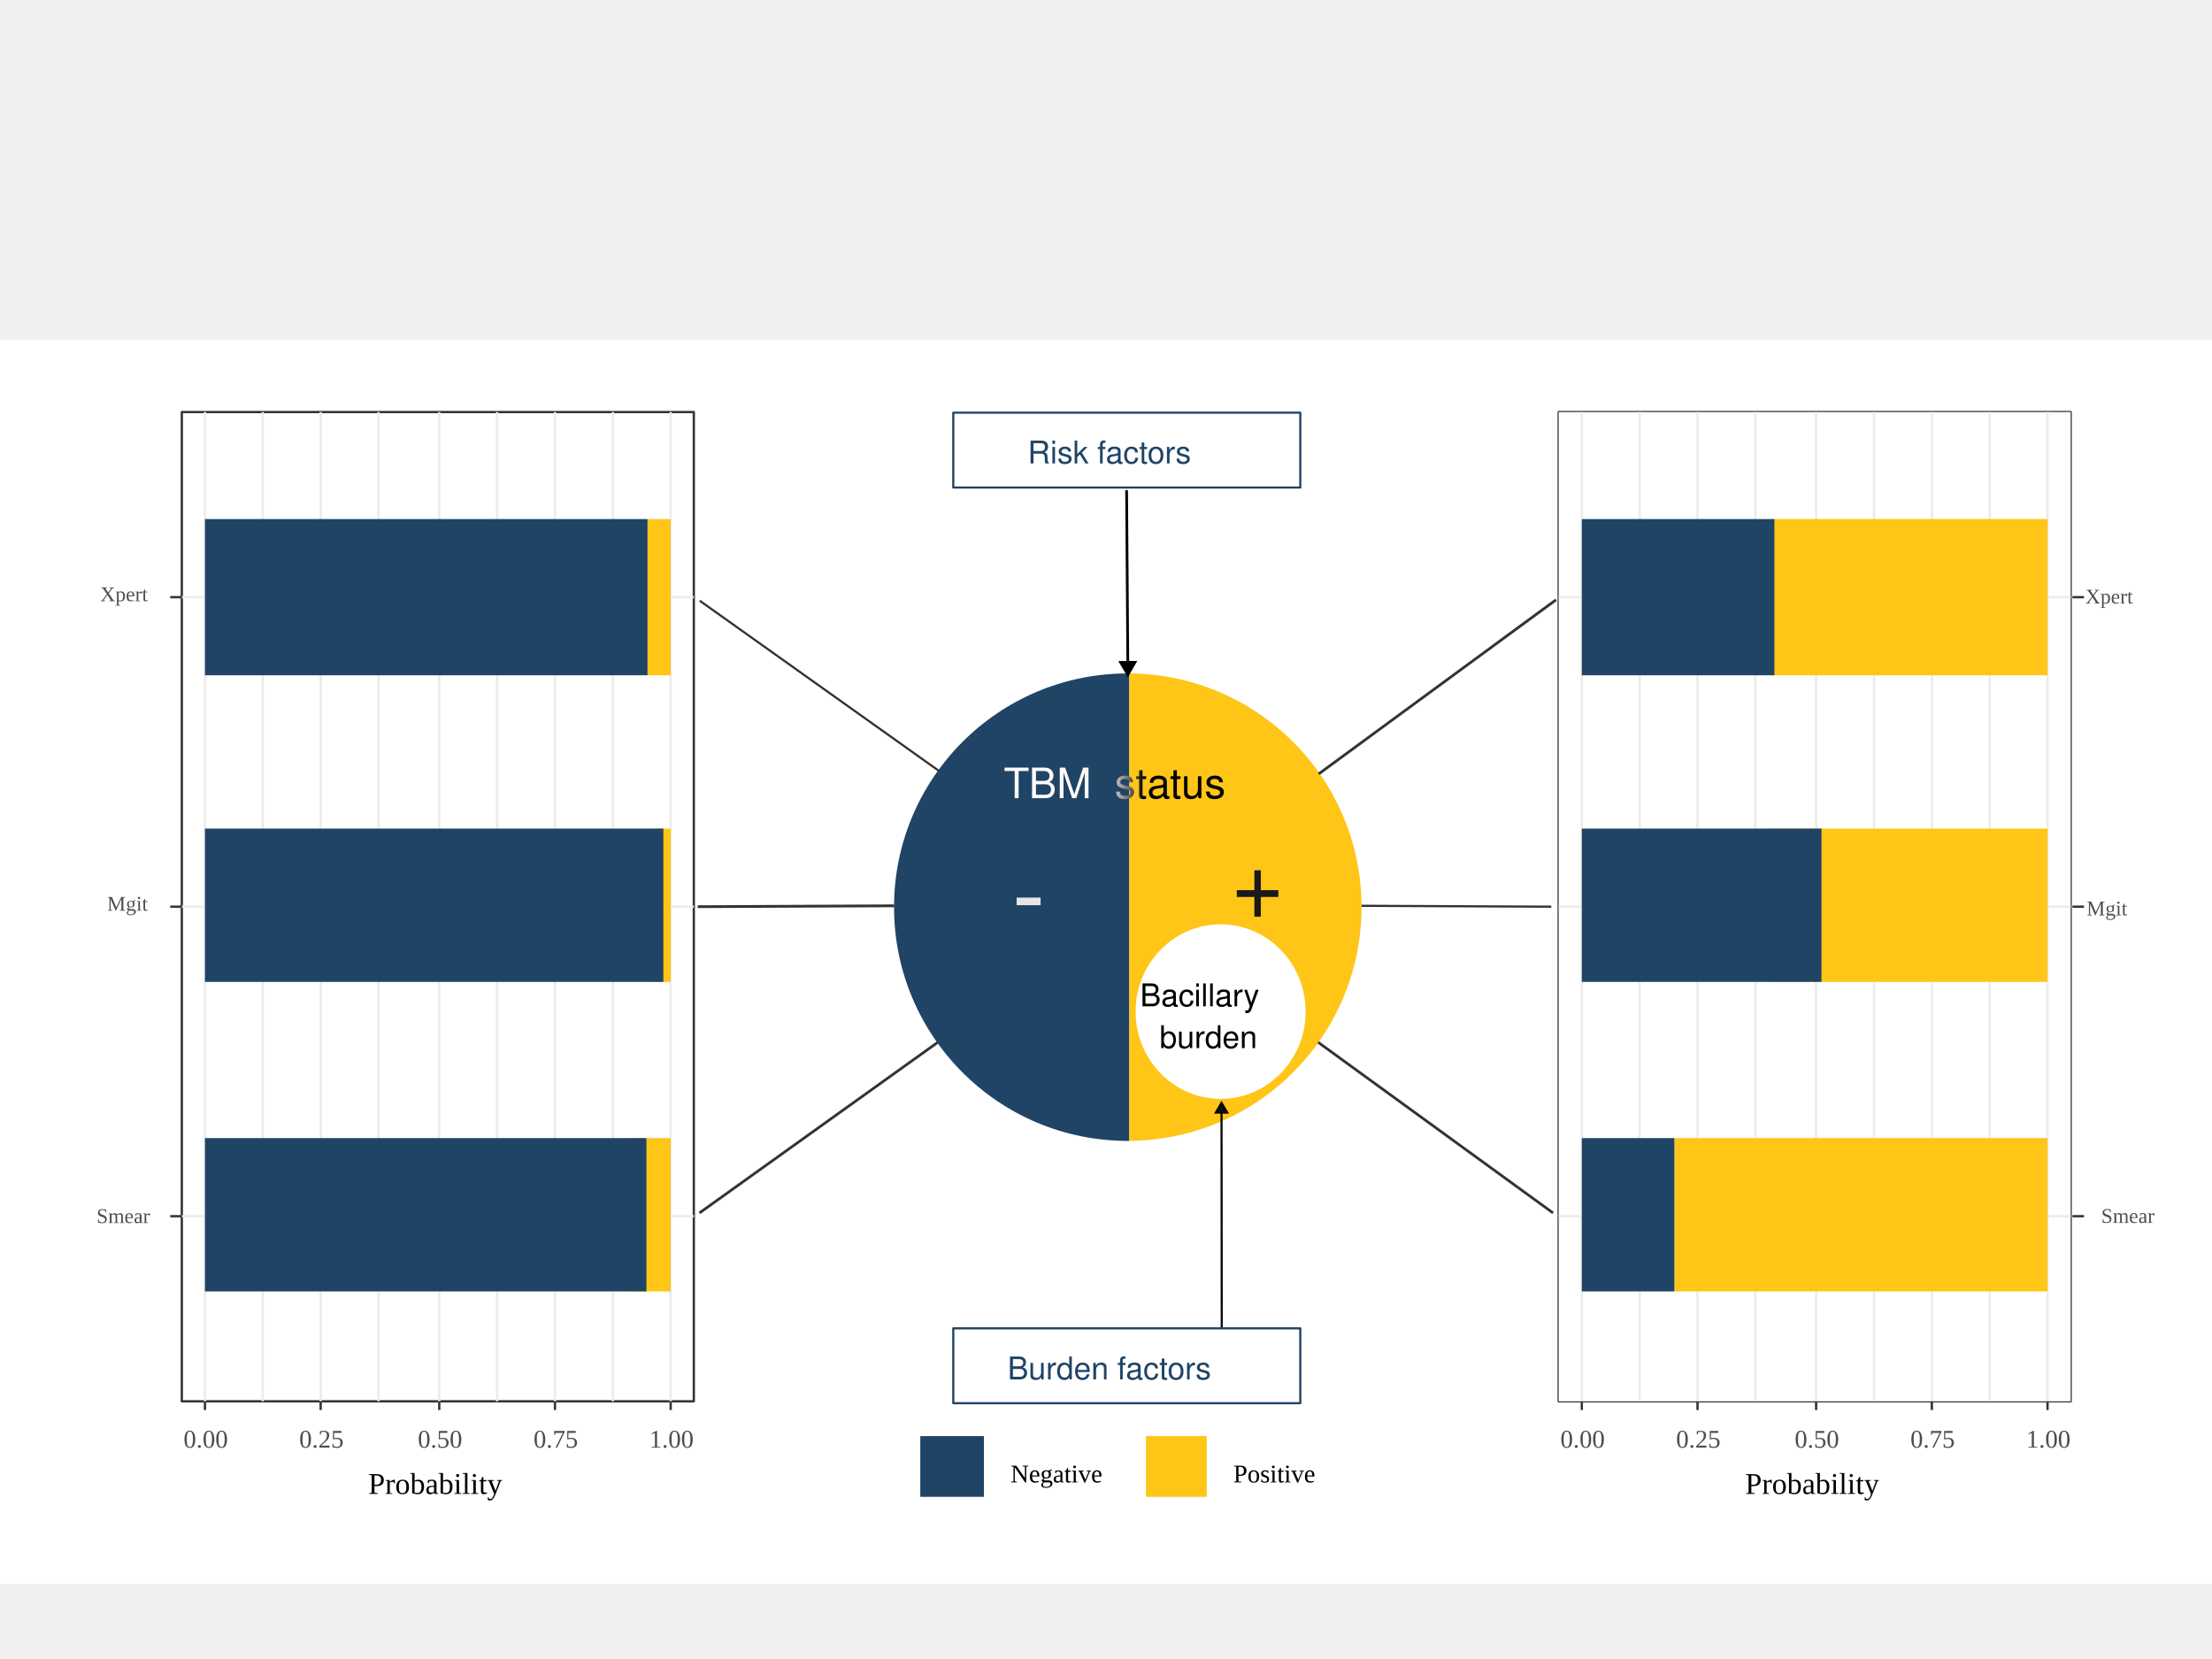
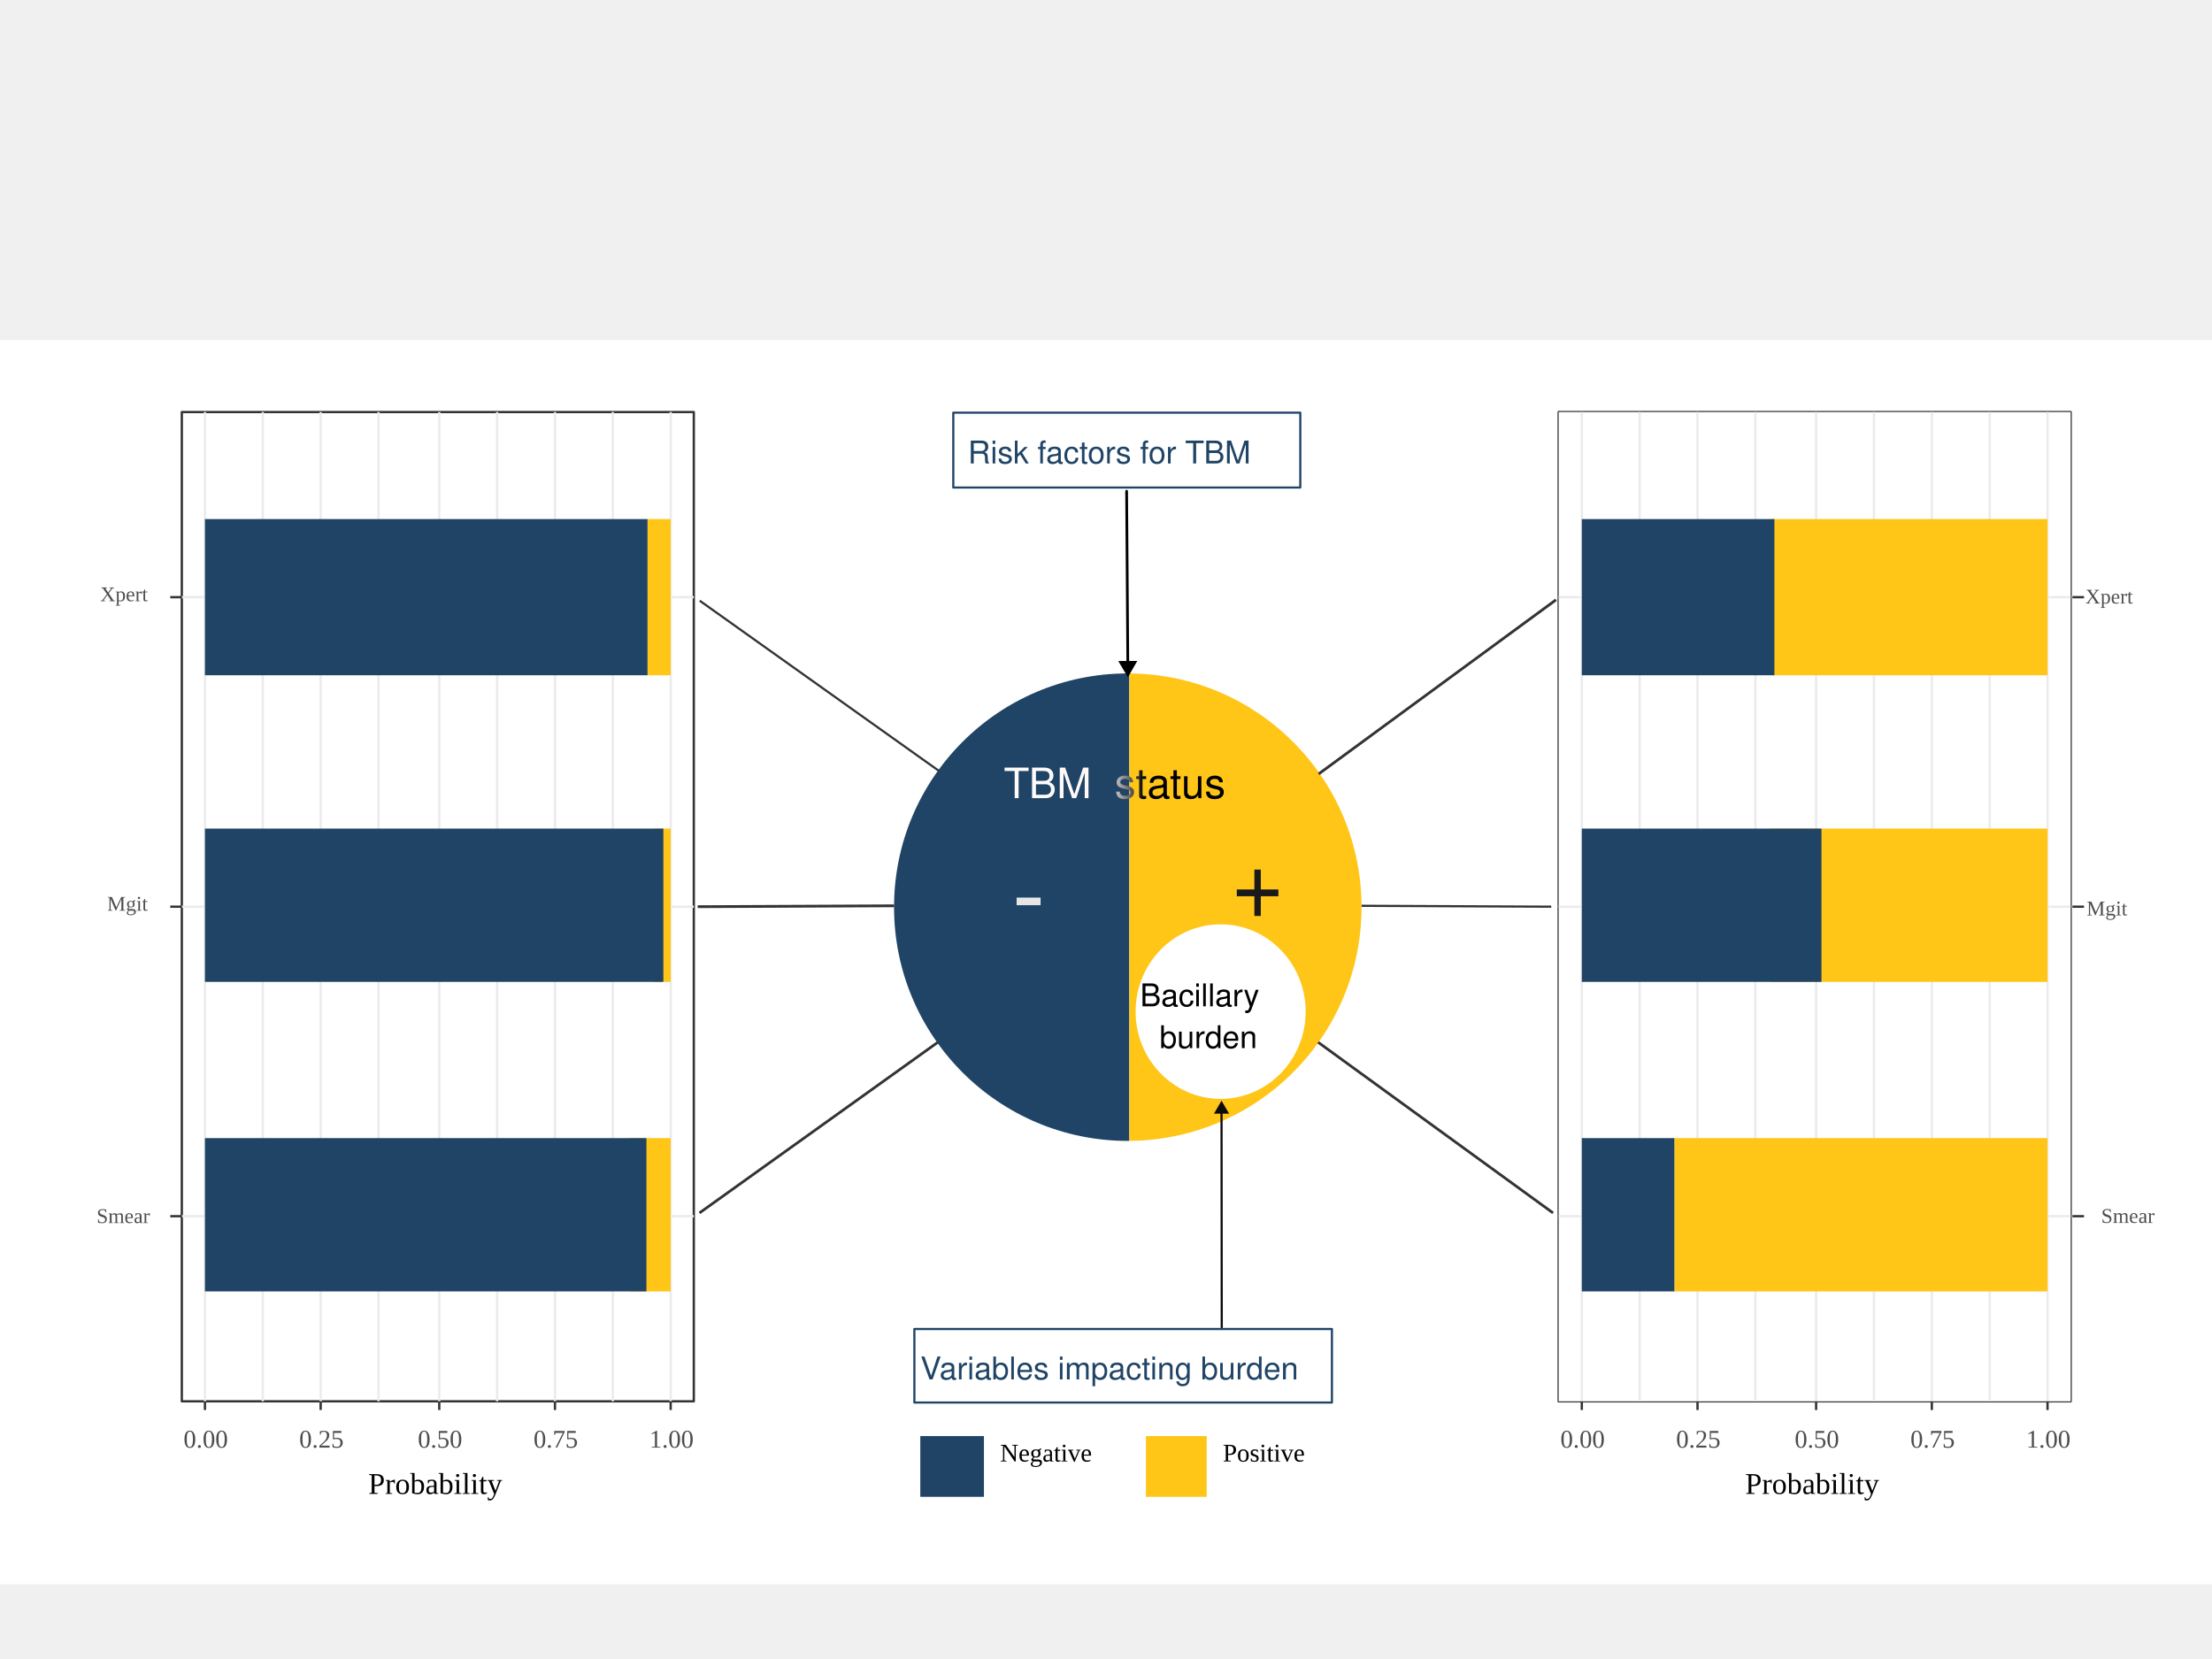
- <svg xmlns="http://www.w3.org/2000/svg" xmlns:ns1="http://vectornator.io" version="1.1" viewBox="0 0 211.667 158.75" xml:space="preserve" style="fill-rule:nonzero;clip-rule:evenodd;stroke-linecap:round;stroke-linejoin:round;">
+ <svg xmlns="http://www.w3.org/2000/svg" xmlns:ns1="http://vectornator.io" version="1.1" style="fill-rule:nonzero;clip-rule:evenodd;stroke-linecap:round;stroke-linejoin:round;" viewBox="0 0 211.667 158.75" xml:space="preserve">
  <defs>
-     <linearGradient gradientUnits="userSpaceOnUse" x1="96.244" y1="81.875" gradientTransform="matrix(0 0 0 0 -2 -7)" x2="119.638" y2="81.875" id="LinearGradient">
-       <stop stop-color="#ffffff" offset="0.222" />
+     <linearGradient id="LinearGradient" x1="96.244" x2="119.638" gradientUnits="userSpaceOnUse" gradientTransform="matrix(0 0 0 0 -2 -7)" y1="81.875" y2="81.875">
+       <stop offset="0.222" stop-color="#ffffff" />
      <stop offset="0.495" stop-color="#fffafa" />
      <stop stop-color="#000000" offset="0.577" />
-       <stop stop-color="#000000" offset="1" />
+       <stop offset="1" stop-color="#000000" />
    </linearGradient>
-     <linearGradient id="LinearGradient_2" gradientUnits="userSpaceOnUse" x2="126.016" x1="91.741" y2="82.235" gradientTransform="matrix(1 0 0 1 -91.7406 -79.375)" y1="82.235">
+     <linearGradient y2="82.235" gradientUnits="userSpaceOnUse" id="LinearGradient_2" x1="91.741" x2="126.016" gradientTransform="matrix(1 0 0 1 -91.7406 -79.375)" y1="82.235">
      <stop offset="0" stop-color="#ffffff" />
-       <stop stop-color="#fff7f7" offset="0.417" />
+       <stop offset="0.417" stop-color="#fff7f7" />
      <stop stop-color="#000000" offset="0.519" />
      <stop offset="0.989" stop-color="#000000" />
    </linearGradient>
  </defs>
  <g id="layer1" ns1:layerName="layer1">
-     <path fill="#ffffff" d="M-0.271+32.546L212.008+32.546L212.008+151.59L-0.271+151.59L-0.271+32.546Z" opacity="1" />
-     <path stroke-linejoin="round" opacity="1" stroke-linecap="round" stroke="#333333" d="M149.15+39.428L198.143+39.428L198.143+134.094L149.15+134.094L149.15+39.428" stroke-width="0.221" fill="none" />
-     <path opacity="1" d="M17.398+39.428L66.391+39.428L66.391+134.094L17.398+134.094L17.398+39.428Z" fill="#ffffff" />
-     <path stroke-width="0.221" fill="none" stroke-linejoin="round" stroke="#333333" opacity="1" stroke-linecap="round" d="M17.398+39.428L66.391+39.428L66.391+134.094L17.398+134.094L17.398+39.428" />
-     <path fill="#204466" opacity="1" d="M108.066+64.441C108.017+64.441+107.968+64.44+107.918+64.44C95.566+64.44+85.551+74.454+85.551+86.807C85.551+99.16+95.566+109.174+107.918+109.174C107.968+109.172+108.017+109.171+108.066+109.169L108.066+64.441Z" />
-     <path opacity="1" d="M108.066+64.441L108.066+109.169C120.36+109.088+130.283+99.1+130.286+86.807C130.285+74.512+120.361+64.522+108.066+64.441Z" fill="#ffc517" />
-     <path fill="#ffffff" d="M149.15+39.428L198.143+39.428L198.143+134.094L149.15+134.094L149.15+39.428Z" opacity="1" />
-     <path d="M156.9+134.094L156.9+39.428" stroke-linejoin="miter" opacity="1" stroke="#ebebeb" fill="none" stroke-width="0.221" stroke-linecap="butt" />
-     <path stroke-width="0.221" opacity="1" stroke="#ebebeb" stroke-linecap="butt" fill="none" d="M167.972+134.094L167.972+39.428" stroke-linejoin="miter" />
-     <path stroke-width="0.221" opacity="1" stroke="#ebebeb" d="M179.321+134.094L179.321+39.428" stroke-linecap="butt" fill="none" stroke-linejoin="miter" />
-     <path d="M190.393+134.094L190.393+39.428" stroke-width="0.221" stroke-linejoin="miter" fill="none" stroke="#ebebeb" opacity="1" stroke-linecap="butt" />
-     <path fill="none" opacity="1" stroke="#ebebeb" stroke-width="0.221" d="M149.15+116.379L198.143+116.379" stroke-linecap="butt" stroke-linejoin="miter" />
-     <path stroke-linejoin="miter" stroke="#ebebeb" d="M149.15+86.761L198.143+86.761" fill="none" opacity="1" stroke-linecap="butt" stroke-width="0.221" />
-     <path stroke="#ebebeb" fill="none" stroke-linejoin="miter" stroke-width="0.221" d="M149.15+57.144L198.143+57.144" stroke-linecap="butt" opacity="1" />
-     <path stroke="#ebebeb" fill="none" stroke-linecap="butt" stroke-linejoin="miter" opacity="1" d="M151.364+134.094L151.364+39.428" stroke-width="0.221" />
-     <path d="M162.436+134.094L162.436+39.428" opacity="1" stroke="#ebebeb" stroke-linecap="butt" stroke-width="0.221" fill="none" stroke-linejoin="miter" />
-     <path stroke-linejoin="miter" opacity="1" stroke="#ebebeb" fill="none" d="M173.785+134.094L173.785+39.428" stroke-linecap="butt" stroke-width="0.221" />
-     <path stroke-linejoin="miter" d="M184.857+134.094L184.857+39.428" stroke-width="0.221" stroke-linecap="butt" stroke="#ebebeb" fill="none" opacity="1" />
-     <path d="M195.929+134.094L195.929+39.428" stroke-linecap="butt" stroke="#ebebeb" stroke-width="0.221" stroke-linejoin="miter" fill="none" opacity="1" />
-     <path fill="#ffc517" opacity="1" d="M160.222+108.905L195.929+108.905L195.929+123.576L160.222+123.576L160.222+108.905Z" />
-     <path fill="#204466" opacity="1" d="M151.364+108.905L160.222+108.905L160.222+123.576L151.364+123.576L151.364+108.905Z" />
+     <path d="M-0.271+32.546L212.008+32.546L212.008+151.59L-0.271+151.59L-0.271+32.546Z" opacity="1" fill="#ffffff" />
+     <path opacity="1" stroke="#333333" stroke-width="0.221" fill="none" d="M149.15+39.428L198.143+39.428L198.143+134.094L149.15+134.094L149.15+39.428" stroke-linejoin="round" stroke-linecap="round" />
+     <path fill="#ffffff" d="M17.398+39.428L66.391+39.428L66.391+134.094L17.398+134.094L17.398+39.428Z" opacity="1" />
+     <path stroke-linecap="round" d="M17.398+39.428L66.391+39.428L66.391+134.094L17.398+134.094L17.398+39.428" fill="none" opacity="1" stroke-width="0.221" stroke="#333333" stroke-linejoin="round" />
+     <path d="M108.066+64.441C108.017+64.441+107.968+64.44+107.918+64.44C95.566+64.44+85.551+74.454+85.551+86.807C85.551+99.16+95.566+109.174+107.918+109.174C107.968+109.172+108.017+109.171+108.066+109.169L108.066+64.441Z" opacity="1" fill="#204466" />
+     <path d="M108.066+64.441L108.066+109.169C120.36+109.088+130.283+99.1+130.286+86.807C130.285+74.512+120.361+64.522+108.066+64.441Z" fill="#ffc517" opacity="1" />
+     <path d="M149.15+39.428L198.143+39.428L198.143+134.094L149.15+134.094L149.15+39.428Z" fill="#ffffff" opacity="1" />
+     <path opacity="1" fill="none" stroke-width="0.221" stroke="#ebebeb" stroke-linejoin="miter" stroke-linecap="butt" d="M156.9+134.094L156.9+39.428" />
+     <path d="M167.972+134.094L167.972+39.428" stroke="#ebebeb" opacity="1" fill="none" stroke-linecap="butt" stroke-width="0.221" stroke-linejoin="miter" />
+     <path stroke="#ebebeb" opacity="1" fill="none" stroke-linecap="butt" stroke-width="0.221" stroke-linejoin="miter" d="M179.321+134.094L179.321+39.428" />
+     <path opacity="1" d="M190.393+134.094L190.393+39.428" stroke-width="0.221" stroke-linejoin="miter" fill="none" stroke-linecap="butt" stroke="#ebebeb" />
+     <path fill="none" d="M149.15+116.379L198.143+116.379" stroke-linejoin="miter" stroke-width="0.221" stroke-linecap="butt" opacity="1" stroke="#ebebeb" />
+     <path stroke-linecap="butt" stroke-linejoin="miter" stroke="#ebebeb" opacity="1" fill="none" d="M149.15+86.761L198.143+86.761" stroke-width="0.221" />
+     <path stroke-linecap="butt" stroke-linejoin="miter" stroke-width="0.221" fill="none" d="M149.15+57.144L198.143+57.144" stroke="#ebebeb" opacity="1" />
+     <path stroke="#ebebeb" fill="none" stroke-linejoin="miter" d="M151.364+134.094L151.364+39.428" opacity="1" stroke-linecap="butt" stroke-width="0.221" />
+     <path stroke-linejoin="miter" fill="none" opacity="1" stroke-linecap="butt" stroke-width="0.221" d="M162.436+134.094L162.436+39.428" stroke="#ebebeb" />
+     <path fill="none" opacity="1" stroke-linecap="butt" d="M173.785+134.094L173.785+39.428" stroke="#ebebeb" stroke-width="0.221" stroke-linejoin="miter" />
+     <path stroke-linecap="butt" opacity="1" stroke="#ebebeb" fill="none" stroke-width="0.221" stroke-linejoin="miter" d="M184.857+134.094L184.857+39.428" />
+     <path fill="none" d="M195.929+134.094L195.929+39.428" stroke-linecap="butt" opacity="1" stroke="#ebebeb" stroke-width="0.221" stroke-linejoin="miter" />
+     <path opacity="1" d="M160.222+108.905L195.929+108.905L195.929+123.576L160.222+123.576L160.222+108.905Z" fill="#ffc517" />
+     <path d="M151.364+108.905L160.222+108.905L160.222+123.576L151.364+123.576L151.364+108.905Z" fill="#204466" opacity="1" />
    <path d="M169.356+79.287L195.929+79.287L195.929+93.958L169.356+93.958L169.356+79.287Z" opacity="1" fill="#ffc517" />
    <path fill="#204466" d="M151.364+79.287L174.297+79.287L174.297+93.958L151.364+93.958L151.364+79.287Z" opacity="1" />
-     <path fill="#ffc517" d="M169.501+49.67L195.929+49.67L195.929+64.617L169.501+64.617L169.501+49.67Z" opacity="1" />
-     <path opacity="1" fill="#204466" d="M151.364+49.67L169.793+49.67L169.793+64.617L151.364+64.617L151.364+49.67Z" />
-     <path stroke-width="0.221" fill="none" stroke-linecap="butt" stroke-linejoin="miter" d="M198.314+116.379L199.421+116.379" stroke="#333333" opacity="1" />
-     <path stroke-linejoin="miter" stroke-linecap="butt" stroke="#333333" d="M198.314+86.761L199.421+86.761" opacity="1" stroke-width="0.221" fill="none" />
-     <path stroke-linejoin="miter" stroke-width="0.221" opacity="1" d="M198.314+57.144L199.421+57.144" fill="none" stroke="#333333" stroke-linecap="butt" />
-     <path stroke="#333333" opacity="1" stroke-width="0.221" stroke-linecap="butt" fill="none" stroke-linejoin="miter" d="M151.364+134.924L151.364+134.094" />
-     <path opacity="1" stroke-linecap="butt" fill="none" stroke-linejoin="miter" stroke-width="0.221" d="M162.436+134.924L162.436+134.094" stroke="#333333" />
-     <path fill="none" stroke-linecap="butt" d="M173.785+134.924L173.785+134.094" opacity="1" stroke-linejoin="miter" stroke="#333333" stroke-width="0.221" />
-     <path fill="none" stroke-linejoin="miter" opacity="1" d="M184.857+134.924L184.857+134.094" stroke-width="0.221" stroke-linecap="butt" stroke="#333333" />
-     <path stroke="#333333" stroke-linejoin="miter" d="M195.929+134.924L195.929+134.094" fill="none" stroke-linecap="butt" opacity="1" stroke-width="0.221" />
-     <text font-size="2.434" text-anchor="start" transform="matrix(1 0 0 1 148.702 136.523)" fill="#4d4d4d" opacity="1" ns1:width="7.73759" y="0" x="0" font-family="Times New Roman" ns1:text="0.00">
-       <tspan textLength="4.738" x="0" y="2">
+     <path opacity="1" d="M169.501+49.67L195.929+49.67L195.929+64.617L169.501+64.617L169.501+49.67Z" fill="#ffc517" />
+     <path opacity="1" d="M151.364+49.67L169.793+49.67L169.793+64.617L151.364+64.617L151.364+49.67Z" fill="#204466" />
+     <path stroke-width="0.221" stroke-linecap="butt" stroke-linejoin="miter" fill="none" stroke="#333333" opacity="1" d="M198.314+116.379L199.421+116.379" />
+     <path opacity="1" stroke-width="0.221" fill="none" d="M198.314+86.761L199.421+86.761" stroke="#333333" stroke-linecap="butt" stroke-linejoin="miter" />
+     <path stroke-linecap="butt" d="M198.314+57.144L199.421+57.144" fill="none" stroke-width="0.221" stroke-linejoin="miter" opacity="1" stroke="#333333" />
+     <path opacity="1" stroke-linecap="butt" stroke="#333333" stroke-width="0.221" fill="none" stroke-linejoin="miter" d="M151.364+134.924L151.364+134.094" />
+     <path opacity="1" fill="none" d="M162.436+134.924L162.436+134.094" stroke-linecap="butt" stroke="#333333" stroke-linejoin="miter" stroke-width="0.221" />
+     <path stroke-linejoin="miter" stroke-width="0.221" stroke="#333333" fill="none" d="M173.785+134.924L173.785+134.094" opacity="1" stroke-linecap="butt" />
+     <path stroke="#333333" fill="none" stroke-width="0.221" opacity="1" stroke-linecap="butt" d="M184.857+134.924L184.857+134.094" stroke-linejoin="miter" />
+     <path stroke-linejoin="miter" fill="none" stroke="#333333" opacity="1" stroke-linecap="butt" d="M195.929+134.924L195.929+134.094" stroke-width="0.221" />
+     <text text-anchor="start" y="0" font-size="2.434" ns1:text="0.00" ns1:width="7.73759" x="0" opacity="1" fill="#4d4d4d" font-family="Times New Roman" transform="matrix(1 0 0 1 148.702 136.523)">
+       <tspan x="0" y="2" textLength="4.738">
0.00</tspan>
    </text>
-     <text y="0" font-size="2.434" opacity="1" font-family="Times New Roman" transform="matrix(1 0 0 1 159.774 136.523)" ns1:width="7.73759" text-anchor="start" fill="#4d4d4d" ns1:text="0.25" x="0">
+     <text ns1:width="7.73759" fill="#4d4d4d" opacity="1" transform="matrix(1 0 0 1 159.774 136.523)" x="0" y="0" ns1:text="0.25" font-size="2.434" text-anchor="start" font-family="Times New Roman">
+       <tspan textLength="4.738" x="0" y="2">
+ 0.25</tspan>
+     </text>
+     <text fill="#4d4d4d" text-anchor="start" y="0" x="0" opacity="1" transform="matrix(1 0 0 1 171.123 136.523)" font-size="2.434" ns1:text="0.50" ns1:width="7.73759" font-family="Times New Roman">
+       <tspan textLength="4.738" x="0" y="2">
+ 0.50</tspan>
+     </text>
+     <text transform="matrix(1 0 0 1 182.195 136.523)" font-size="2.434" y="0" ns1:width="7.73759" ns1:text="0.75" text-anchor="start" font-family="Times New Roman" x="0" fill="#4d4d4d" opacity="1">
+       <tspan textLength="4.738" x="0" y="2">
+ 0.75</tspan>
+     </text>
+     <text font-family="Times New Roman" text-anchor="start" ns1:width="7.73759" transform="matrix(1 0 0 1 193.267 136.523)" font-size="2.434" ns1:text="1.00" opacity="1" x="0" fill="#4d4d4d" y="0">
+       <tspan textLength="4.738" x="0" y="2">
+ 1.00</tspan>
+     </text>
+     <text y="0" font-size="2.884" font-family="Times New Roman" opacity="1" fill="#000000" ns1:text="Probability" transform="matrix(1 0 0 1 166.275 139.952)" text-anchor="start" ns1:width="16.4651" x="0">
+       <tspan x="0" y="3" textLength="13.465">
+ Probability</tspan>
+     </text>
+     <path stroke-linecap="butt" fill="none" stroke-width="0.221" opacity="1" d="M25.148+134.094L25.148+39.428" stroke-linejoin="miter" stroke="#ebebeb" />
+     <path stroke-linecap="butt" stroke-linejoin="miter" stroke-width="0.221" d="M36.22+134.094L36.22+39.428" opacity="1" stroke="#ebebeb" fill="none" />
+     <path d="M47.569+134.094L47.569+39.428" fill="none" stroke-linecap="butt" opacity="1" stroke-linejoin="miter" stroke="#ebebeb" stroke-width="0.221" />
+     <path stroke-linejoin="miter" fill="none" d="M58.641+134.094L58.641+39.428" opacity="1" stroke="#ebebeb" stroke-linecap="butt" stroke-width="0.221" />
+     <path stroke-width="0.221" stroke-linecap="butt" opacity="1" d="M17.398+116.379L66.391+116.379" stroke="#ebebeb" stroke-linejoin="miter" fill="none" />
+     <path fill="none" stroke="#ebebeb" d="M17.398+86.761L66.391+86.761" stroke-linejoin="miter" stroke-width="0.221" opacity="1" stroke-linecap="butt" />
+     <path stroke="#ebebeb" stroke-width="0.221" opacity="1" stroke-linejoin="miter" fill="none" d="M17.398+57.144L66.391+57.144" stroke-linecap="butt" />
+     <path fill="none" stroke-linecap="butt" opacity="1" stroke-linejoin="miter" d="M19.612+134.094L19.612+39.428" stroke="#ebebeb" stroke-width="0.221" />
+     <path d="M30.684+134.094L30.684+39.428" stroke-linejoin="miter" stroke="#ebebeb" stroke-width="0.221" stroke-linecap="butt" fill="none" opacity="1" />
+     <path stroke-linecap="butt" d="M42.033+134.094L42.033+39.428" fill="none" stroke-width="0.221" opacity="1" stroke-linejoin="miter" stroke="#ebebeb" />
+     <path stroke-width="0.221" fill="none" d="M53.105+134.094L53.105+39.428" stroke-linecap="butt" stroke-linejoin="miter" opacity="1" stroke="#ebebeb" />
+     <path opacity="1" stroke="#ebebeb" stroke-width="0.221" stroke-linejoin="miter" stroke-linecap="butt" fill="none" d="M64.177+134.094L64.177+39.428" />
+     <path fill="#ffc517" d="M60.297+108.905L64.177+108.905L64.177+123.576L60.297+123.576L60.297+108.905Z" opacity="1" />
+     <path opacity="1" fill="#204466" d="M19.612+108.905L61.857+108.905L61.857+123.576L19.612+123.576L19.612+108.905Z" />
+     <path d="M62.63+79.287L64.177+79.287L64.177+93.958L62.63+93.958L62.63+86.078L62.63+79.287Z" opacity="1" fill="#ffc517" />
+     <path opacity="1" d="M19.612+79.287L63.478+79.287L63.478+93.958L19.612+93.958L19.612+79.287Z" fill="#204466" />
+     <path d="M61.963+49.67L64.177+49.67L64.177+64.617L61.963+64.617L61.963+49.67Z" opacity="1" fill="#ffc517" />
+     <path d="M19.612+49.67L61.963+49.67L61.963+64.617L19.612+64.617L19.612+49.67Z" opacity="1" fill="#204466" />
+     <text opacity="1" ns1:text="Smear" font-size="2" text-anchor="end" transform="matrix(1 0 0 1 7.15204 115.031)" fill="#4d4d4d" ns1:width="9.49428" x="0" y="0" font-family="Times New Roman">
+       <tspan x="9.694" y="2" textLength="5.891">
+ Smear</tspan>
+     </text>
+     <text text-anchor="end" ns1:width="9.49428" transform="matrix(1 0 0 1 7.15204 85.1451)" x="0" font-size="2" font-family="Times New Roman" opacity="1" ns1:text="Mgit" y="0" fill="#4d4d4d">
+       <tspan y="2" x="9.494" textLength="3.778">
+ Mgit</tspan>
+     </text>
+     <text text-anchor="end" fill="#4d4d4d" transform="matrix(1 0 0 1 7.15204 55.5275)" ns1:text="Xpert" font-family="Times New Roman" y="0" font-size="2" x="0" opacity="1" ns1:width="9.49428">
+       <tspan y="2" x="9.494" textLength="4.78">
+ Xpert</tspan>
+     </text>
+     <path fill="none" stroke-linejoin="miter" d="M16.291+116.379L17.398+116.379" opacity="1" stroke-linecap="butt" stroke-width="0.221" stroke="#333333" />
+     <path stroke="#333333" stroke-linejoin="miter" stroke-linecap="butt" stroke-width="0.221" d="M16.291+86.761L17.398+86.761" fill="none" opacity="1" />
+     <path opacity="1" stroke-linecap="butt" d="M16.291+57.144L17.398+57.144" stroke="#333333" stroke-linejoin="miter" stroke-width="0.221" fill="none" />
+     <path stroke-linecap="butt" stroke-width="0.221" d="M19.612+134.924L19.612+134.094" stroke-linejoin="miter" stroke="#333333" fill="none" opacity="1" />
+     <path fill="none" stroke-width="0.221" stroke="#333333" stroke-linejoin="miter" stroke-linecap="butt" d="M30.684+134.924L30.684+134.094" opacity="1" />
+     <path stroke="#333333" stroke-linejoin="miter" fill="none" stroke-linecap="butt" d="M42.033+134.924L42.033+134.094" stroke-width="0.221" opacity="1" />
+     <path stroke-linecap="butt" stroke-linejoin="miter" stroke-width="0.221" stroke="#333333" d="M53.105+134.924L53.105+134.094" fill="none" opacity="1" />
+     <path stroke="#333333" fill="none" stroke-linejoin="miter" stroke-linecap="butt" opacity="1" stroke-width="0.221" d="M64.177+134.924L64.177+134.094" />
+     <text font-size="2.434" opacity="1" x="0" ns1:text="0.00" ns1:width="7.73759" fill="#4d4d4d" transform="matrix(1 0 0 1 16.9498 136.523)" text-anchor="start" y="0" font-family="Times New Roman">
+       <tspan x="0" y="2" textLength="4.738">
+ 0.00</tspan>
+     </text>
+     <text transform="matrix(1 0 0 1 28.0218 136.523)" fill="#4d4d4d" opacity="1" font-size="2.434" font-family="Times New Roman" x="0" y="0" text-anchor="start" ns1:width="7.73759" ns1:text="0.25">
      <tspan x="0" textLength="4.738" y="2">
0.25</tspan>
    </text>
-     <text text-anchor="start" ns1:width="7.73759" x="0" font-size="2.434" opacity="1" transform="matrix(1 0 0 1 171.123 136.523)" fill="#4d4d4d" y="0" font-family="Times New Roman" ns1:text="0.50">
-       <tspan x="0" y="2" textLength="4.738">
+     <text fill="#4d4d4d" opacity="1" font-family="Times New Roman" x="0" y="0" ns1:text="0.50" transform="matrix(1 0 0 1 39.3706 136.523)" font-size="2.434" text-anchor="start" ns1:width="7.73759">
+       <tspan y="2" textLength="4.738" x="0">
0.50</tspan>
    </text>
-     <text font-size="2.434" fill="#4d4d4d" ns1:width="7.73759" ns1:text="0.75" font-family="Times New Roman" x="0" y="0" opacity="1" transform="matrix(1 0 0 1 182.195 136.523)" text-anchor="start">
-       <tspan x="0" textLength="4.738" y="2">
+     <text x="0" font-family="Times New Roman" ns1:width="7.73759" ns1:text="0.75" opacity="1" font-size="2.434" text-anchor="start" y="0" transform="matrix(1 0 0 1 50.4426 136.523)" fill="#4d4d4d">
+       <tspan textLength="4.738" x="0" y="2">
0.75</tspan>
    </text>
-     <text x="0" opacity="1" font-size="2.434" y="0" ns1:width="7.73759" ns1:text="1.00" transform="matrix(1 0 0 1 193.267 136.523)" fill="#4d4d4d" font-family="Times New Roman" text-anchor="start">
-       <tspan x="0" y="2" textLength="4.738">
+     <text font-family="Times New Roman" y="0" ns1:width="7.73759" ns1:text="1.00" x="0" font-size="2.434" text-anchor="start" opacity="1" fill="#4d4d4d" transform="matrix(1 0 0 1 61.5146 136.523)">
+       <tspan y="2" textLength="4.738" x="0">
1.00</tspan>
    </text>
-     <text fill="#000000" text-anchor="start" font-family="Times New Roman" y="0" ns1:width="16.4651" opacity="1" font-size="2.884" x="0" ns1:text="Probability" transform="matrix(1 0 0 1 166.275 139.952)">
-       <tspan textLength="13.465" x="0" y="3">
+     <text ns1:text="Probability" ns1:width="16.4651" x="0" transform="matrix(1 0 0 1 34.523 139.952)" fill="#000000" font-size="2.884" opacity="1" text-anchor="start" y="0" font-family="Times New Roman">
+       <tspan x="0" y="3" textLength="13.465">
Probability</tspan>
    </text>
-     <path stroke-linecap="butt" fill="none" stroke-linejoin="miter" stroke="#ebebeb" d="M25.148+134.094L25.148+39.428" stroke-width="0.221" opacity="1" />
-     <path stroke="#ebebeb" stroke-linecap="butt" stroke-linejoin="miter" opacity="1" stroke-width="0.221" fill="none" d="M36.22+134.094L36.22+39.428" />
-     <path d="M47.569+134.094L47.569+39.428" opacity="1" stroke="#ebebeb" stroke-linecap="butt" fill="none" stroke-linejoin="miter" stroke-width="0.221" />
-     <path d="M58.641+134.094L58.641+39.428" stroke-linecap="butt" stroke="#ebebeb" stroke-linejoin="miter" opacity="1" stroke-width="0.221" fill="none" />
-     <path d="M17.398+116.379L66.391+116.379" stroke-linecap="butt" stroke="#ebebeb" opacity="1" fill="none" stroke-linejoin="miter" stroke-width="0.221" />
-     <path stroke-width="0.221" d="M17.398+86.761L66.391+86.761" opacity="1" stroke-linecap="butt" stroke-linejoin="miter" stroke="#ebebeb" fill="none" />
-     <path stroke-linecap="butt" fill="none" opacity="1" stroke-linejoin="miter" d="M17.398+57.144L66.391+57.144" stroke-width="0.221" stroke="#ebebeb" />
-     <path stroke="#ebebeb" opacity="1" d="M19.612+134.094L19.612+39.428" stroke-width="0.221" fill="none" stroke-linecap="butt" stroke-linejoin="miter" />
-     <path stroke-linecap="butt" d="M30.684+134.094L30.684+39.428" stroke="#ebebeb" fill="none" stroke-linejoin="miter" opacity="1" stroke-width="0.221" />
-     <path stroke-linecap="butt" d="M42.033+134.094L42.033+39.428" stroke-width="0.221" stroke-linejoin="miter" fill="none" stroke="#ebebeb" opacity="1" />
-     <path stroke="#ebebeb" opacity="1" stroke-linecap="butt" d="M53.105+134.094L53.105+39.428" fill="none" stroke-width="0.221" stroke-linejoin="miter" />
-     <path d="M64.177+134.094L64.177+39.428" stroke-linecap="butt" stroke-linejoin="miter" fill="none" stroke="#ebebeb" stroke-width="0.221" opacity="1" />
-     <path fill="#ffc517" opacity="1" d="M60.297+108.905L64.177+108.905L64.177+123.576L60.297+123.576L60.297+108.905Z" />
-     <path d="M19.612+108.905L61.857+108.905L61.857+123.576L19.612+123.576L19.612+108.905Z" opacity="1" fill="#204466" />
-     <path fill="#ffc517" opacity="1" d="M62.63+79.287L64.177+79.287L64.177+93.958L62.63+93.958L62.63+86.078L62.63+79.287Z" />
-     <path d="M19.612+79.287L63.478+79.287L63.478+93.958L19.612+93.958L19.612+79.287Z" fill="#204466" opacity="1" />
-     <path d="M61.963+49.67L64.177+49.67L64.177+64.617L61.963+64.617L61.963+49.67Z" opacity="1" fill="#ffc517" />
-     <path d="M19.612+49.67L61.963+49.67L61.963+64.617L19.612+64.617L19.612+49.67Z" opacity="1" fill="#204466" />
-     <text font-family="Times New Roman" font-size="2" fill="#4d4d4d" text-anchor="end" y="0" x="0" opacity="1" ns1:width="9.49428" ns1:text="Smear" transform="matrix(1 0 0 1 7.15204 115.031)">
-       <tspan y="2" x="9.694" textLength="5.891">
- Smear</tspan>
-     </text>
-     <text y="0" opacity="1" ns1:text="Mgit" fill="#4d4d4d" font-size="2" text-anchor="end" x="0" transform="matrix(1 0 0 1 7.15204 85.1451)" font-family="Times New Roman" ns1:width="9.49428">
-       <tspan x="9.494" y="2" textLength="3.778">
- Mgit</tspan>
-     </text>
-     <text font-family="Times New Roman" font-size="2" y="0" text-anchor="end" x="0" ns1:width="9.49428" opacity="1" ns1:text="Xpert" transform="matrix(1 0 0 1 7.15204 55.5275)" fill="#4d4d4d">
-       <tspan y="2" x="9.494" textLength="4.78">
- Xpert</tspan>
-     </text>
-     <path fill="none" d="M16.291+116.379L17.398+116.379" stroke-linecap="butt" stroke-linejoin="miter" opacity="1" stroke-width="0.221" stroke="#333333" />
-     <path fill="none" opacity="1" stroke-width="0.221" d="M16.291+86.761L17.398+86.761" stroke-linejoin="miter" stroke="#333333" stroke-linecap="butt" />
-     <path stroke="#333333" stroke-linecap="butt" stroke-width="0.221" stroke-linejoin="miter" fill="none" opacity="1" d="M16.291+57.144L17.398+57.144" />
-     <path stroke-linejoin="miter" d="M19.612+134.924L19.612+134.094" stroke-width="0.221" opacity="1" fill="none" stroke-linecap="butt" stroke="#333333" />
-     <path stroke-width="0.221" stroke="#333333" stroke-linejoin="miter" d="M30.684+134.924L30.684+134.094" stroke-linecap="butt" opacity="1" fill="none" />
-     <path stroke-width="0.221" fill="none" stroke-linejoin="miter" opacity="1" d="M42.033+134.924L42.033+134.094" stroke-linecap="butt" stroke="#333333" />
-     <path stroke-linecap="butt" fill="none" stroke-linejoin="miter" opacity="1" stroke="#333333" d="M53.105+134.924L53.105+134.094" stroke-width="0.221" />
-     <path d="M64.177+134.924L64.177+134.094" stroke-linecap="butt" fill="none" opacity="1" stroke-linejoin="miter" stroke-width="0.221" stroke="#333333" />
-     <text x="0" font-size="2.434" fill="#4d4d4d" font-family="Times New Roman" transform="matrix(1 0 0 1 16.9498 136.523)" opacity="1" y="0" ns1:width="7.73759" text-anchor="start" ns1:text="0.00">
-       <tspan textLength="4.738" y="2" x="0">
- 0.00</tspan>
-     </text>
-     <text y="0" ns1:text="0.25" fill="#4d4d4d" x="0" opacity="1" text-anchor="start" transform="matrix(1 0 0 1 28.0218 136.523)" font-family="Times New Roman" font-size="2.434" ns1:width="7.73759">
-       <tspan x="0" y="2" textLength="4.738">
- 0.25</tspan>
-     </text>
-     <text ns1:width="7.73759" x="0" text-anchor="start" font-size="2.434" opacity="1" transform="matrix(1 0 0 1 39.3706 136.523)" font-family="Times New Roman" fill="#4d4d4d" y="0" ns1:text="0.50">
-       <tspan y="2" x="0" textLength="4.738">
- 0.50</tspan>
-     </text>
-     <text transform="matrix(1 0 0 1 50.4426 136.523)" ns1:width="7.73759" font-family="Times New Roman" fill="#4d4d4d" y="0" text-anchor="start" opacity="1" font-size="2.434" ns1:text="0.75" x="0">
-       <tspan x="0" textLength="4.738" y="2">
- 0.75</tspan>
-     </text>
-     <text ns1:text="1.00" y="0" x="0" font-family="Times New Roman" transform="matrix(1 0 0 1 61.5146 136.523)" fill="#4d4d4d" text-anchor="start" font-size="2.434" ns1:width="7.73759" opacity="1">
-       <tspan textLength="4.738" y="2" x="0">
- 1.00</tspan>
-     </text>
-     <text font-size="2.884" opacity="1" x="0" ns1:text="Probability" font-family="Times New Roman" y="0" fill="#000000" transform="matrix(1 0 0 1 34.523 139.952)" text-anchor="start" ns1:width="16.4651">
-       <tspan x="0" textLength="13.465" y="3">
- Probability</tspan>
-     </text>
-     <path d="M88.063+137.42L94.153+137.42L94.153+143.232L88.063+143.232L88.063+137.42Z" fill="#204466" opacity="1" />
-     <path d="M109.377+137.143L115.743+137.143L115.743+143.509L109.377+143.509L109.377+137.143Z" opacity="1" fill="#ffffff" />
-     <path d="M109.654+137.42L115.467+137.42L115.467+143.232L109.654+143.232L109.654+137.42Z" fill="#ffc517" opacity="1" />
-     <text opacity="1" y="0" ns1:text="Negative" font-size="2.434" ns1:width="12.6071" x="0" font-family="Times New Roman" fill="#000000" text-anchor="start" transform="matrix(1 0 0 1 96.0906 139.848)">
-       <tspan x="0" y="2" textLength="9.607">
+     <path opacity="1" d="M88.063+137.42L94.153+137.42L94.153+143.232L88.063+143.232L88.063+137.42Z" fill="#204466" />
+     <path opacity="1" d="M109.377+137.143L115.743+137.143L115.743+143.509L109.377+143.509L109.377+137.143Z" fill="#ffffff" />
+     <path fill="#ffc517" opacity="1" d="M109.654+137.42L115.467+137.42L115.467+143.232L109.654+143.232L109.654+137.42Z" />
+     <text text-anchor="start" font-family="Times New Roman" y="0" ns1:text="Negative" fill="#000000" x="0" ns1:width="12.6071" opacity="1" font-size="2.434" transform="matrix(1 0 0 1 95.0906 137.848)">
+       <tspan y="2" textLength="9.607" x="0">
Negative</tspan>
    </text>
-     <text opacity="1" fill="#000000" font-size="2.434" text-anchor="start" transform="matrix(1 0 0 1 117.404 139.848)" ns1:text="Positive" font-family="Times New Roman" ns1:width="11.5232" x="0" y="0">
-       <tspan y="2" x="0" textLength="8.523">
+     <text y="0" ns1:width="11.5232" ns1:text="Positive" transform="matrix(1 0 0 1 116.404 137.848)" text-anchor="start" opacity="1" x="0" font-size="2.434" fill="#000000" font-family="Times New Roman">
+       <tspan x="0" textLength="8.523" y="2">
Positive</tspan>
    </text>
-     <path d="M126.187+74.056L148.899+57.395" stroke-width="0.262" fill="#ff8080" stroke-linecap="butt" opacity="1" stroke="#333333" stroke-linejoin="miter" />
-     <path stroke-width="0.259" opacity="1" fill="none" d="M126.137+99.74L148.61+116.067" stroke-linejoin="miter" stroke="#333333" stroke-linecap="butt" />
-     <path stroke-width="0.21" fill="none" stroke-linecap="butt" opacity="1" d="M130.298+86.676L148.439+86.761" stroke="#333333" stroke-linejoin="miter" />
-     <path stroke="#333333" fill="none" stroke-linecap="butt" opacity="1" stroke-linejoin="miter" stroke-width="0.264" d="M85.561+86.677L66.761+86.761" />
-     <path stroke="#333333" d="M89.715+99.755L66.931+116.067" stroke-linecap="butt" stroke-width="0.259" stroke-linejoin="miter" opacity="1" fill="none" />
-     <path stroke-width="0.207" opacity="1" stroke-linecap="butt" d="M89.846+73.767L66.959+57.483" stroke-linejoin="miter" fill="none" stroke="#333333" />
-     <text fill="#e6e6e6" ns1:width="8.23379" opacity="1" transform="matrix(1.00534 0 0 0.994686 94.4459 79.8125)" y="0" font-size="9.411" x="0" text-anchor="start" ns1:text="-" font-family="sans-serif">
-       <tspan y="9" textLength="3.134" x="0">
+     <path fill="#ff8080" stroke-linecap="butt" stroke-linejoin="miter" stroke="#333333" opacity="1" d="M126.187+74.056L148.899+57.395" stroke-width="0.262" />
+     <path stroke-linecap="butt" stroke-linejoin="miter" stroke="#333333" d="M126.137+99.74L148.61+116.067" fill="none" stroke-width="0.259" opacity="1" />
+     <path stroke="#333333" stroke-linecap="butt" d="M130.298+86.676L148.439+86.761" fill="none" opacity="1" stroke-width="0.21" stroke-linejoin="miter" />
+     <path stroke="#333333" d="M85.561+86.677L66.761+86.761" stroke-width="0.264" opacity="1" fill="none" stroke-linejoin="miter" stroke-linecap="butt" />
+     <path opacity="1" fill="none" stroke-linejoin="miter" stroke="#333333" d="M89.715+99.755L66.931+116.067" stroke-width="0.259" stroke-linecap="butt" />
+     <path stroke-linecap="butt" d="M89.846+73.767L66.959+57.483" fill="none" opacity="1" stroke-linejoin="miter" stroke="#333333" stroke-width="0.207" />
+     <text opacity="1" font-size="9.411" transform="matrix(1.00534 0 0 0.994686 94.4459 79.8125)" x="0" y="0" ns1:width="8.23379" ns1:text="-" text-anchor="start" fill="#e6e6e6" font-family="sans-serif">
+       <tspan textLength="3.134" x="0" y="9">
-</tspan>
    </text>
-     <text ns1:text="+" transform="matrix(0.960902 0 0 1.04069 115.73 79.375)" x="0" fill="#1a1a1a" text-anchor="start" font-family="sans-serif" font-size="8.811" opacity="1" y="0" ns1:width="7.90032">
+     <text fill="#1a1a1a" font-family="sans-serif" x="0" opacity="1" ns1:text="+" y="0" ns1:width="7.90032" font-size="8.811" text-anchor="start" transform="matrix(0.960902 0 0 1.04069 115.73 79.3064)">
      <tspan y="9" textLength="5.146" x="0">
+</tspan>
    </text>
-     <text fill="url(#LinearGradient)" ns1:width="0" ns1:text="Latent  Class" font-family="Helvetica" x="0" opacity="1" text-anchor="middle" y="0" transform="matrix(0 0 0 0 -2 -7)" font-size="3.669">
-       <tspan y="4" textLength="2.04" x="1.02">
+     <text ns1:width="0" ns1:text="Latent  Class" fill="url(#LinearGradient)" transform="matrix(0 0 0 0 -2 -7)" font-size="3.669" y="0" opacity="1" text-anchor="middle" font-family="Helvetica" x="0">
+       <tspan textLength="2.04" y="4" x="1.02">
L</tspan>
    </text>
-     <path stroke-linejoin="round" d="M91.221+39.489L124.425+39.489L124.425+46.651L91.221+46.651L91.221+39.489Z" stroke="#204466" opacity="1" stroke-width="0.207" fill="none" stroke-linecap="round" />
-     <text y="0" text-anchor="middle" transform="matrix(1 0 0 1 86.787 41.3469)" font-family="Helvetica" fill="#204466" opacity="1" x="0" ns1:width="41.772" ns1:text="Risk factors" font-size="3">
-       <tspan textLength="15.669" x="21.036" y="3">
- Risk factors</tspan>
+     <path stroke-linecap="round" d="M91.221+39.489L124.425+39.489L124.425+46.651L91.221+46.651L91.221+39.489Z" opacity="1" stroke-linejoin="round" fill="none" stroke-width="0.207" stroke="#204466" />
+     <text text-anchor="middle" ns1:width="41.772" ns1:text="Risk factors for TBM" font-size="3" x="0" fill="#204466" transform="matrix(1 0 0 1 86.787 41.3469)" y="0" font-family="Helvetica" opacity="1">
+       <tspan x="21.036" y="3" textLength="27.17">
+ Risk factors for TBM</tspan>
    </text>
    <g opacity="1">
      <g>
-         <path stroke-width="0.26" stroke="#000000" d="M107.921+63.64C107.909+62.027+107.806+47.006+107.806+47.006" fill="none" stroke-linecap="round" stroke-linejoin="round" />
+         <path fill="none" stroke-linejoin="round" stroke="#000000" d="M107.921+63.64C107.909+62.027+107.806+47.006+107.806+47.006" stroke-linecap="round" stroke-width="0.26" />
        <path d="M107.008+63.256L107.929+64.81L108.828+63.244L107.008+63.256Z" fill="#000000" />
      </g>
    </g>
-     <text font-family="Helvetica" font-size="4" transform="matrix(1 0 0 1 91.7406 72.375)" text-anchor="middle" ns1:width="33.8757" ns1:text="TBM  status" y="0" opacity="1" x="0" fill="url(#LinearGradient_2)">
+     <text font-family="Helvetica" fill="url(#LinearGradient_2)" ns1:width="33.8757" font-size="4" text-anchor="middle" transform="matrix(1 0 0 1 91.7406 72.375)" opacity="1" x="0" y="0" ns1:text="TBM  status">
      <tspan y="4" textLength="21.338" x="17.138">
TBM  status</tspan>
    </text>
-     <path opacity="1" d="M108.666+96.799C108.666+92.187+112.308+88.448+116.802+88.448C121.295+88.448+124.937+92.187+124.937+96.799C124.937+101.412+121.295+105.151+116.802+105.151C112.308+105.151+108.666+101.412+108.666+96.799Z" fill="#ffffff" />
-     <text opacity="1" font-size="3" transform="matrix(1 0 0 1 107.149 93.2934)" font-family="Helvetica" y="0" text-anchor="middle" x="0" ns1:text="Bacillary burden" fill="#000000" ns1:width="20">
-       <tspan x="10.567" y="3" textLength="12.17">
+     <path d="M108.666+96.799C108.666+92.187+112.308+88.448+116.802+88.448C121.295+88.448+124.937+92.187+124.937+96.799C124.937+101.412+121.295+105.151+116.802+105.151C112.308+105.151+108.666+101.412+108.666+96.799Z" fill="#ffffff" opacity="1" />
+     <text x="0" ns1:text="Bacillary burden" y="0" font-family="Helvetica" opacity="1" font-size="3" transform="matrix(1 0 0 1 107.149 93.2934)" fill="#000000" ns1:width="20" text-anchor="middle">
+       <tspan x="10.567" textLength="12.17" y="3">
Bacillary </tspan>
-       <tspan x="10.15" y="7" textLength="9.341">
+       <tspan y="7" textLength="9.341" x="10.15">
burden</tspan>
    </text>
-     <text opacity="1" transform="matrix(1 0 0 1 86.787 128.994)" ns1:width="41.772" x="0" font-family="Helvetica" fill="#204466" text-anchor="middle" font-size="3" y="0" ns1:text="Burden factors">
-       <tspan textLength="19.51" x="21.036" y="3">
- Burden factors</tspan>
+     <text ns1:text="Variables impacting burden" transform="matrix(1 0 0 1 86.787 128.994)" x="0" font-size="3" ns1:width="41.772" text-anchor="middle" opacity="1" fill="#204466" font-family="Helvetica" y="0">
+       <tspan textLength="36.355" y="3" x="21.036">
+ Variables impacting burden</tspan>
    </text>
    <g opacity="1">
      <g>
-         <path stroke-width="0.207" stroke-linecap="round" fill="none" stroke-linejoin="round" stroke="#0b0b0b" d="M116.888+106.258C116.89+108.035+116.909+127.011+116.909+127.011" />
-         <path d="M117.613+106.567L116.887+105.326L116.164+106.569L117.613+106.567Z" fill="#0b0b0b" />
+         <path stroke-linecap="round" stroke="#0b0b0b" stroke-width="0.207" stroke-linejoin="round" fill="none" d="M116.888+106.258C116.89+108.035+116.909+127.011+116.909+127.011" />
+         <path fill="#0b0b0b" d="M117.613+106.567L116.887+105.326L116.164+106.569L117.613+106.567Z" />
      </g>
    </g>
-     <text ns1:text="Xpert" x="0" opacity="1" transform="matrix(1 0 0 1 199.043 55.751)" y="0" text-anchor="start" ns1:width="9.49428" font-size="2" fill="#4d4d4d" font-family="Times New Roman">
-       <tspan x="0" textLength="4.78" y="2">
+     <text fill="#4d4d4d" font-family="Times New Roman" opacity="1" font-size="2" text-anchor="start" ns1:width="9.49428" x="0" ns1:text="Xpert" transform="matrix(1 0 0 1 199.043 55.751)" y="0">
+       <tspan y="2" x="0" textLength="4.78">
Xpert</tspan>
    </text>
-     <text font-family="Times New Roman" opacity="1" font-size="2" x="0" transform="matrix(1 0 0 1 199.172 85.596)" fill="#4d4d4d" y="0" text-anchor="start" ns1:text="Mgit" ns1:width="9.49428">
-       <tspan textLength="3.778" y="2" x="0">
+     <text ns1:text="Mgit" text-anchor="start" fill="#4d4d4d" transform="matrix(1 0 0 1 199.172 85.596)" font-family="Times New Roman" font-size="2" opacity="1" x="0" y="0" ns1:width="9.49428">
+       <tspan textLength="3.778" x="0" y="2">
Mgit</tspan>
    </text>
-     <text fill="#4d4d4d" opacity="1" font-size="2" text-anchor="end" font-family="Times New Roman" ns1:width="9.49428" transform="matrix(1 0 0 1 198.972 115.018)" y="0" ns1:text="Smear" x="0">
-       <tspan textLength="5.891" y="2" x="9.694">
+     <text y="0" ns1:width="9.49428" font-size="2" ns1:text="Smear" transform="matrix(1 0 0 1 198.972 115.018)" opacity="1" fill="#4d4d4d" x="0" text-anchor="end" font-family="Times New Roman">
+       <tspan textLength="5.891" x="9.694" y="2">
Smear</tspan>
    </text>
-     <path d="M91.221+127.11L124.425+127.11L124.425+134.272L91.221+134.272L91.221+127.11Z" opacity="1" stroke-linejoin="round" stroke-width="0.207" stroke="#204466" fill="none" stroke-linecap="round" />
+     <path stroke-width="0.207" stroke-linejoin="round" stroke-linecap="round" opacity="1" stroke="#204466" d="M87.497+127.173L127.453+127.173L127.453+134.208L87.497+134.208L87.497+127.173Z" fill="none" />
  </g>
</svg>
